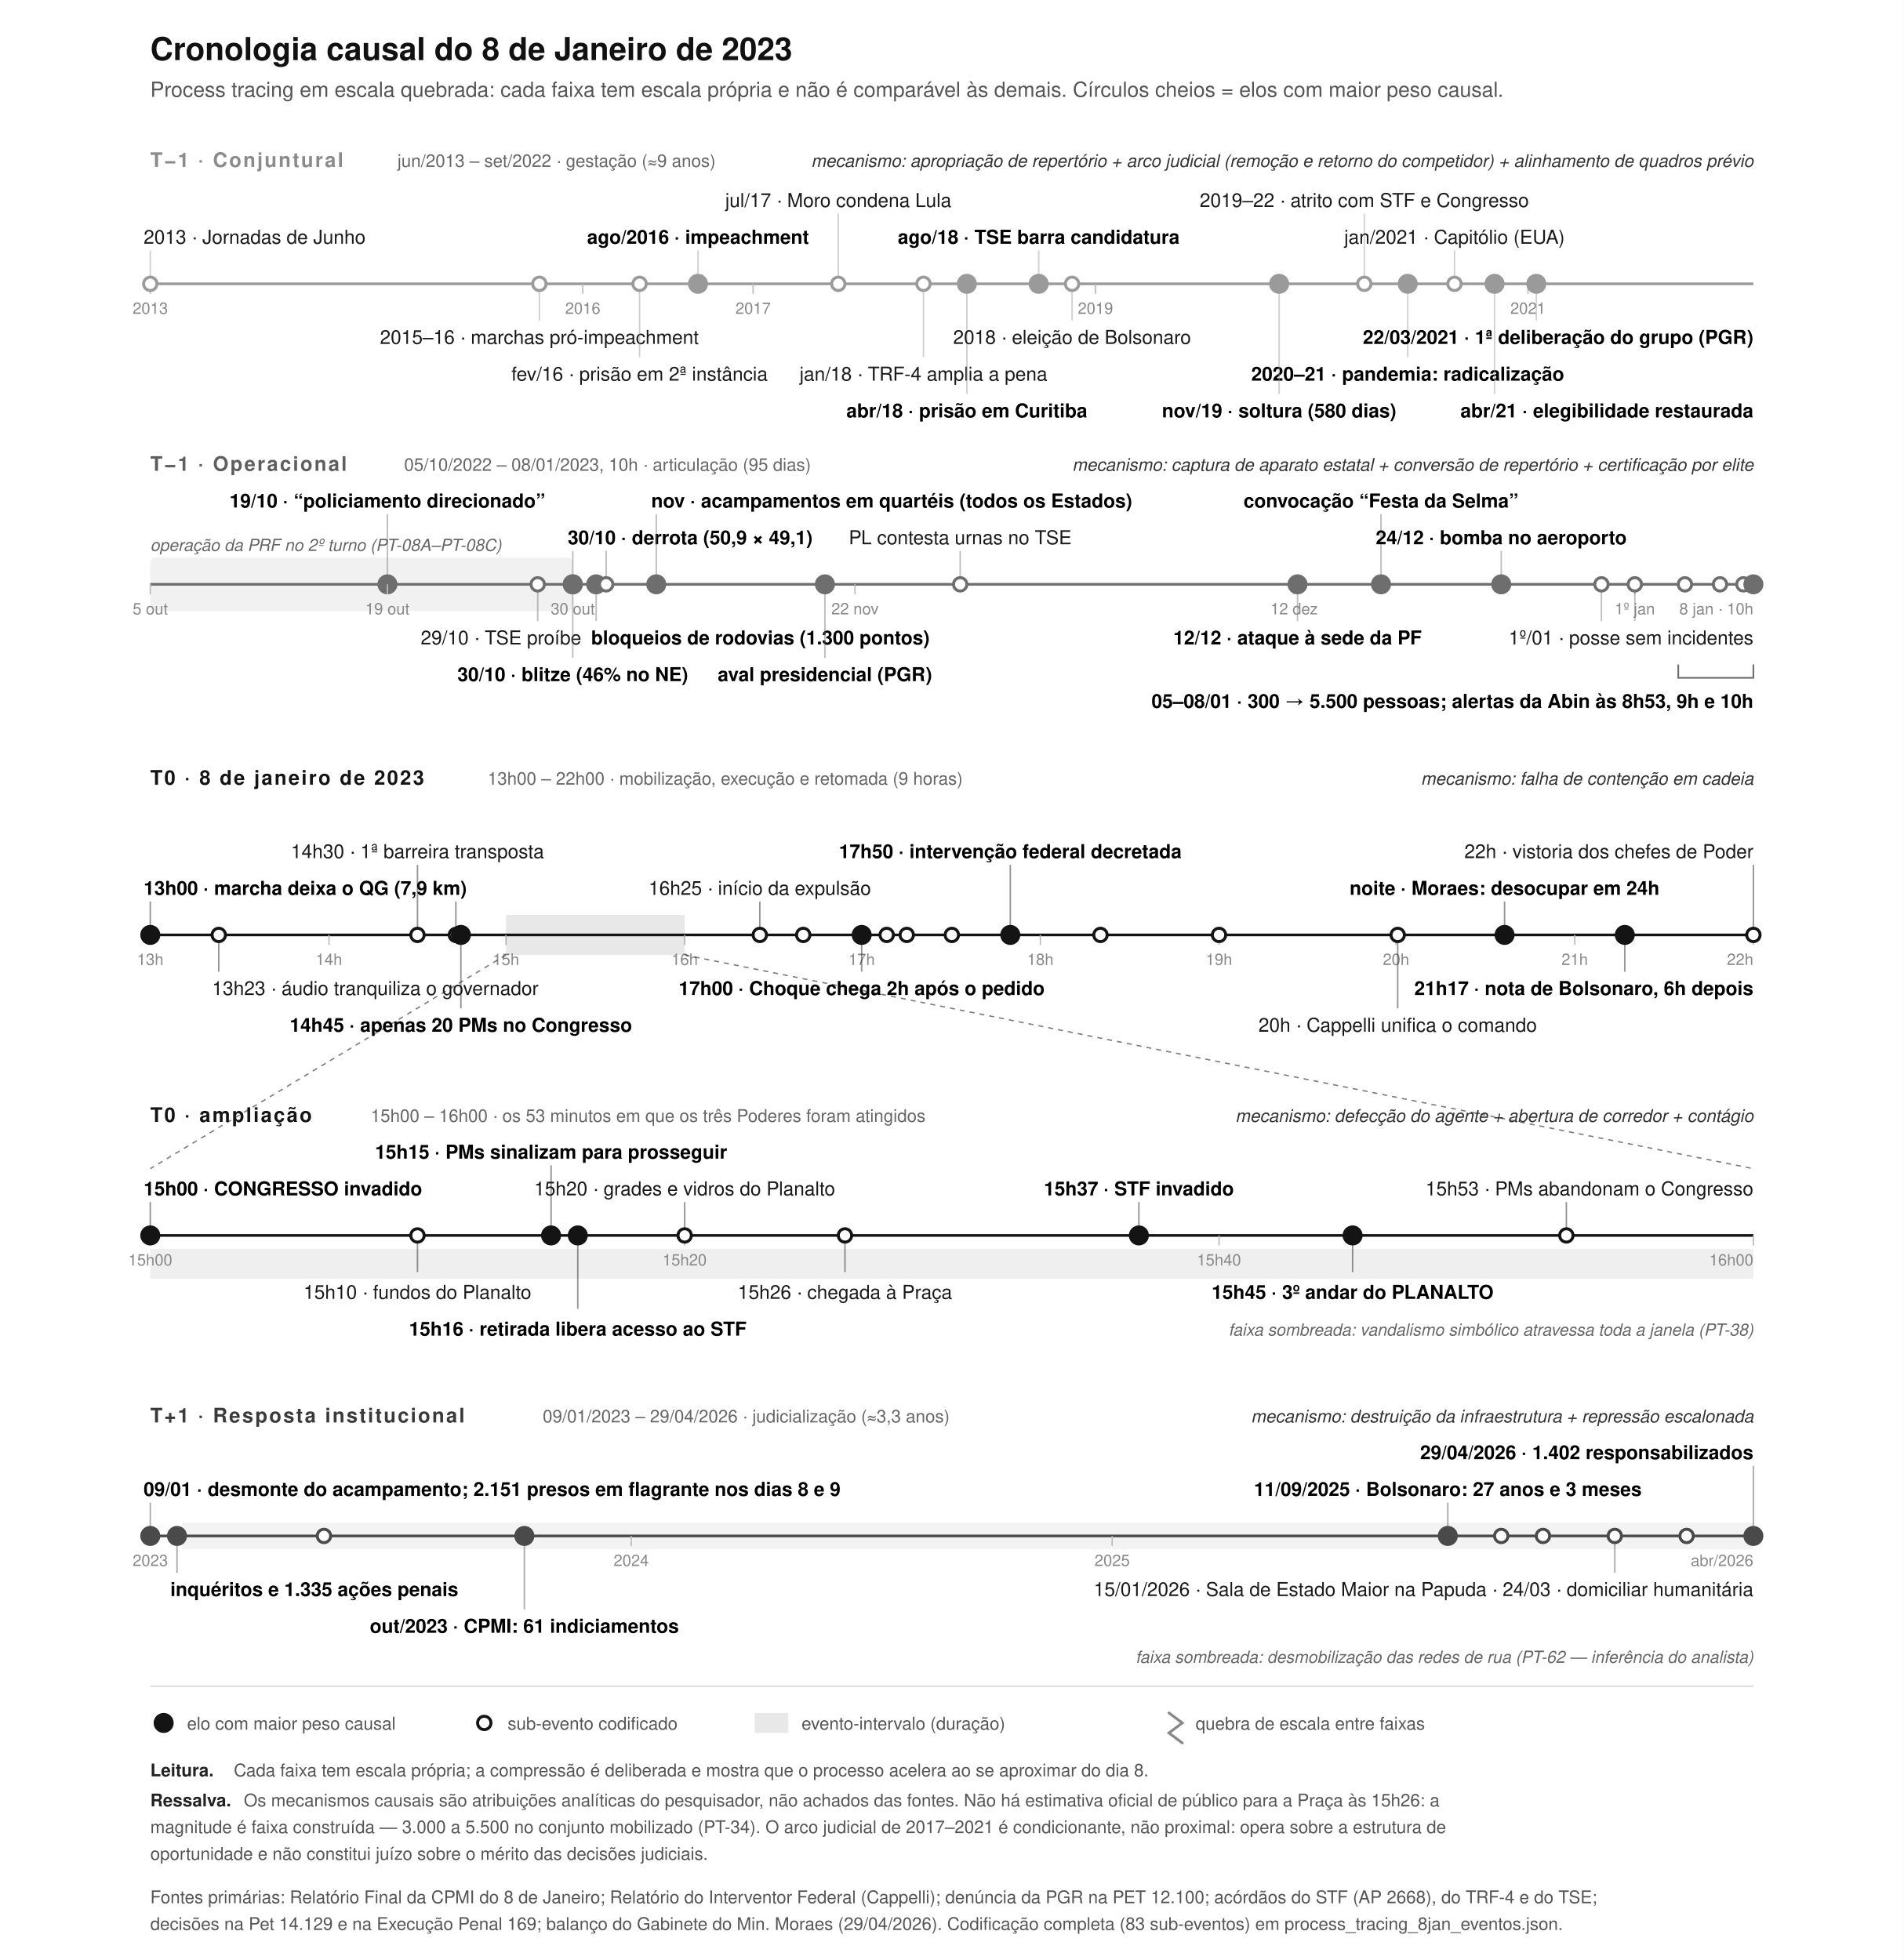
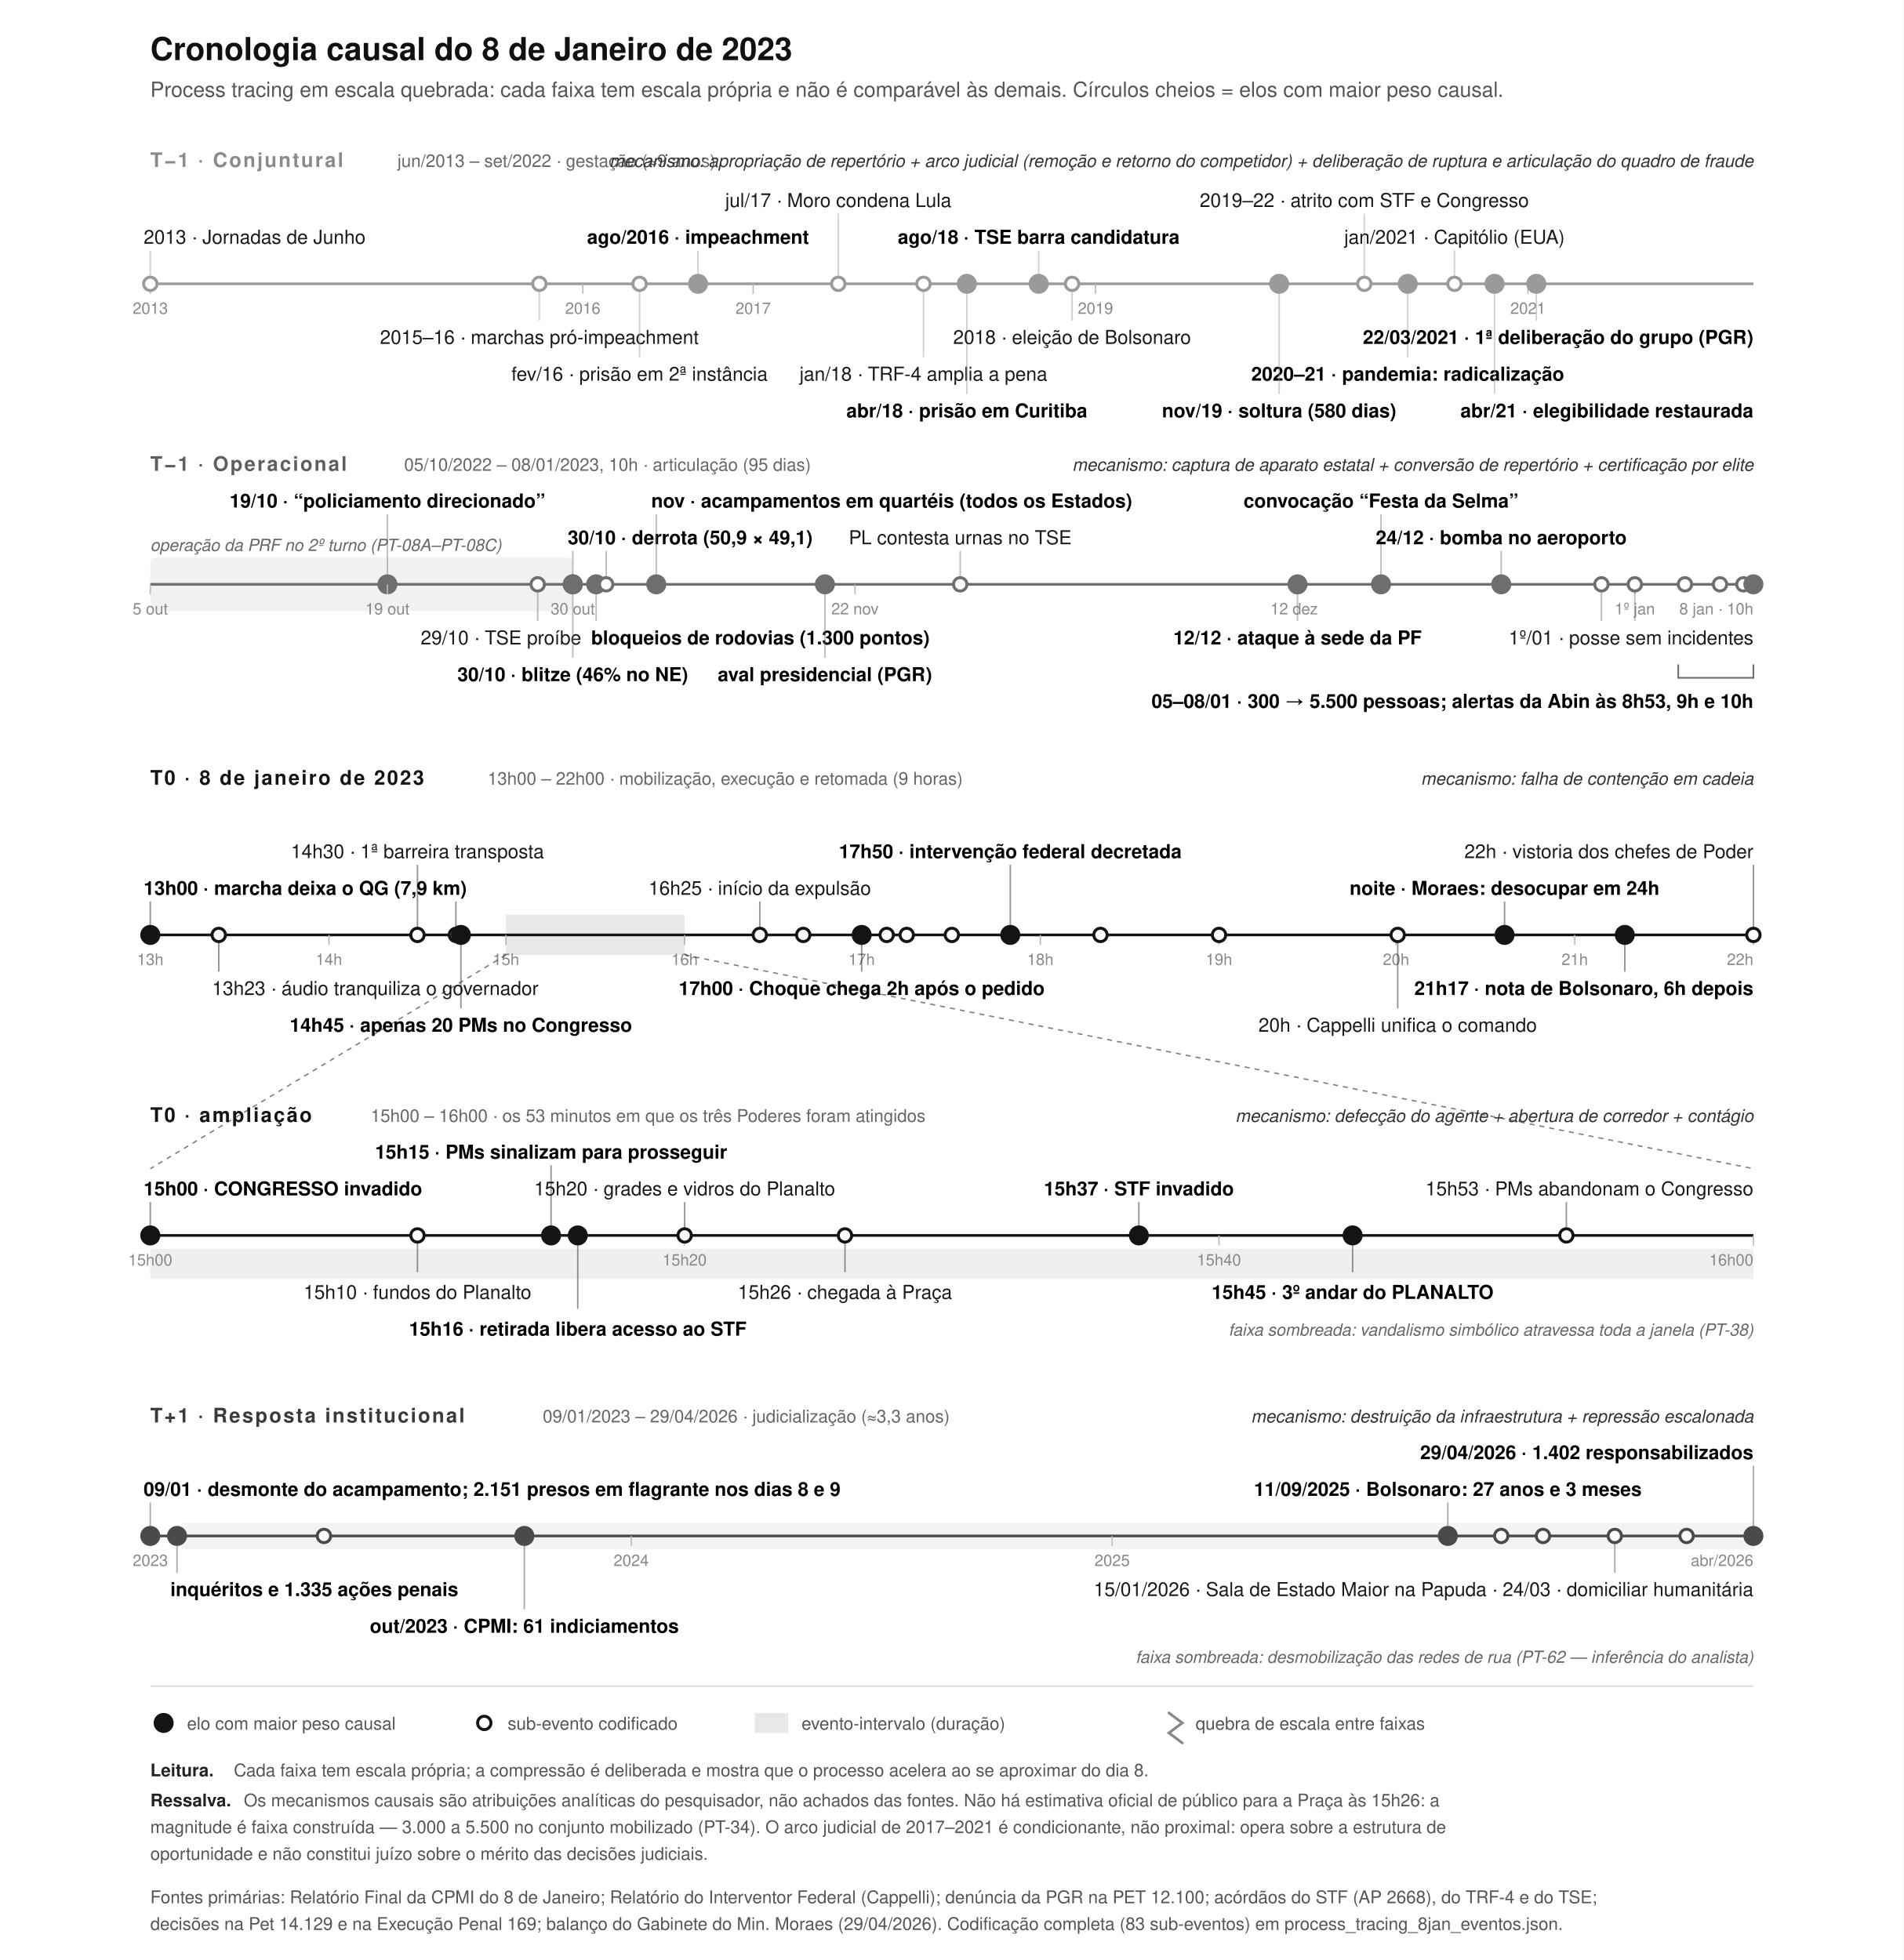
<svg xmlns="http://www.w3.org/2000/svg" viewBox="0 0 1140 1174" width="1140" height="1174" font-family="Helvetica Neue, Helvetica, Arial, sans-serif">
  <style>
  .t{font-size:19px;font-weight:700;fill:#111}
  .st{font-size:12.5px;fill:#555}
  .rt{font-size:12px;font-weight:700;letter-spacing:.09em;text-transform:uppercase}
  .rs{font-size:10.5px;fill:#666}
  .l{font-size:11.5px;fill:#1a1a1a}
  .lk{font-size:11.5px;font-weight:700;fill:#000}
  .tk{font-size:9.5px;fill:#888}
  .mech{font-size:10.5px;font-style:italic;fill:#333}
  .note{font-size:10.5px;fill:#555}
  .noteb{font-size:10.5px;font-weight:700;fill:#222}
  .spanl{font-size:10px;font-style:italic;fill:#666}
  line.ax{stroke-width:1.6}
  line.st2{stroke-width:.9;opacity:.45}
  line.tick{stroke:#bbb;stroke-width:.8}
</style>
  <rect width="1140" height="1174" fill="#ffffff" />
  <text class="t" x="90" y="36">Cronologia causal do 8 de Janeiro de 2023</text>
  <text class="st" x="90" y="58">Process tracing em escala quebrada: cada faixa tem escala própria e não é comparável às demais. Círculos cheios = elos com maior peso causal.</text>
  <text class="rt" x="90" y="100" fill="#8a8a8a">T−1 · Conjuntural</text>
  <text class="rs" x="238" y="100">jun/2013 – set/2022 · gestação (≈9 anos)</text>
-   <text class="mech" x="1050" y="100" text-anchor="end">mecanismo: apropriação de repertório + arco judicial (remoção e retorno do competidor) + alinhamento de quadros prévio</text>
+   <text class="mech" x="1050" y="100" text-anchor="end">mecanismo: apropriação de repertório + arco judicial (remoção e retorno do competidor) + deliberação de ruptura e articulação do quadro de fraude</text>
  <line class="ax" x1="90" y1="170" x2="1050" y2="170" stroke="#9a9a9a" />
  <line class="tick" x1="90" y1="170" x2="90" y2="176" />
  <text class="tk" x="90" y="188" text-anchor="middle">2013</text>
  <line class="tick" x1="349" y1="170" x2="349" y2="176" />
  <text class="tk" x="349" y="188" text-anchor="middle">2016</text>
  <line class="tick" x1="451" y1="170" x2="451" y2="176" />
  <text class="tk" x="451" y="188" text-anchor="middle">2017</text>
  <line class="tick" x1="656" y1="170" x2="656" y2="176" />
  <text class="tk" x="656" y="188" text-anchor="middle">2019</text>
  <line class="tick" x1="915" y1="170" x2="915" y2="176" />
  <text class="tk" x="915" y="188" text-anchor="middle">2021</text>
  <line class="st2" x1="90" y1="170" x2="90" y2="150" stroke="#9a9a9a" />
  <circle cx="90" cy="170" r="4" fill="#fff" stroke="#9a9a9a" stroke-width="1.8" />
  <text class="l" x="86" y="146">2013 · Jornadas de Junho</text>
  <line class="st2" x1="323" y1="170" x2="323" y2="192" stroke="#9a9a9a" />
  <circle cx="323" cy="170" r="4" fill="#fff" stroke="#9a9a9a" stroke-width="1.8" />
  <text class="l" x="323" y="206" text-anchor="middle">2015–16 · marchas pró-impeachment</text>
  <line class="st2" x1="383" y1="170" x2="383" y2="214" stroke="#9a9a9a" />
  <circle cx="383" cy="170" r="4" fill="#fff" stroke="#9a9a9a" stroke-width="1.8" />
  <text class="l" x="383" y="228" text-anchor="middle">fev/16 · prisão em 2ª instância</text>
  <line class="st2" x1="418" y1="170" x2="418" y2="150" stroke="#9a9a9a" />
  <circle cx="418" cy="170" r="6" fill="#9a9a9a" />
  <text class="lk" x="418" y="146" text-anchor="middle">ago/2016 · impeachment</text>
  <line class="st2" x1="502" y1="170" x2="502" y2="128" stroke="#9a9a9a" />
  <circle cx="502" cy="170" r="4" fill="#fff" stroke="#9a9a9a" stroke-width="1.8" />
  <text class="l" x="502" y="124" text-anchor="middle">jul/17 · Moro condena Lula</text>
  <line class="st2" x1="553" y1="170" x2="553" y2="214" stroke="#9a9a9a" />
  <circle cx="553" cy="170" r="4" fill="#fff" stroke="#9a9a9a" stroke-width="1.8" />
  <text class="l" x="553" y="228" text-anchor="middle">jan/18 · TRF-4 amplia a pena</text>
  <line class="st2" x1="579" y1="170" x2="579" y2="236" stroke="#9a9a9a" />
  <circle cx="579" cy="170" r="6" fill="#9a9a9a" />
  <text class="lk" x="579" y="250" text-anchor="middle">abr/18 · prisão em Curitiba</text>
  <line class="st2" x1="622" y1="170" x2="622" y2="150" stroke="#9a9a9a" />
  <circle cx="622" cy="170" r="6" fill="#9a9a9a" />
  <text class="lk" x="622" y="146" text-anchor="middle">ago/18 · TSE barra candidatura</text>
  <line class="st2" x1="642" y1="170" x2="642" y2="192" stroke="#9a9a9a" />
  <circle cx="642" cy="170" r="4" fill="#fff" stroke="#9a9a9a" stroke-width="1.8" />
  <text class="l" x="642" y="206" text-anchor="middle">2018 · eleição de Bolsonaro</text>
  <line class="st2" x1="817" y1="170" x2="817" y2="128" stroke="#9a9a9a" />
  <circle cx="817" cy="170" r="4" fill="#fff" stroke="#9a9a9a" stroke-width="1.8" />
  <text class="l" x="817" y="124" text-anchor="middle">2019–22 · atrito com STF e Congresso</text>
  <line class="st2" x1="843" y1="170" x2="843" y2="214" stroke="#9a9a9a" />
  <circle cx="843" cy="170" r="6" fill="#9a9a9a" />
  <text class="lk" x="843" y="228" text-anchor="middle">2020–21 · pandemia: radicalização</text>
  <line class="st2" x1="766" y1="170" x2="766" y2="236" stroke="#9a9a9a" />
  <circle cx="766" cy="170" r="6" fill="#9a9a9a" />
  <text class="lk" x="766" y="250" text-anchor="middle">nov/19 · soltura (580 dias)</text>
  <line class="st2" x1="871" y1="170" x2="871" y2="150" stroke="#9a9a9a" />
  <circle cx="871" cy="170" r="4" fill="#fff" stroke="#9a9a9a" stroke-width="1.8" />
  <text class="l" x="871" y="146" text-anchor="middle">jan/2021 · Capitólio (EUA)</text>
  <line class="st2" x1="895" y1="170" x2="895" y2="236" stroke="#9a9a9a" />
  <circle cx="895" cy="170" r="6" fill="#9a9a9a" />
  <text class="lk" x="1050" y="250" text-anchor="end">abr/21 · elegibilidade restaurada</text>
  <line class="st2" x1="920" y1="170" x2="920" y2="192" stroke="#9a9a9a" />
  <circle cx="920" cy="170" r="6" fill="#9a9a9a" />
  <text class="lk" x="1050" y="206" text-anchor="end">22/03/2021 · 1ª deliberação do grupo (PGR)</text>
  <text class="rt" x="90" y="282" fill="#5e5e5e">T−1 · Operacional</text>
  <text class="rs" x="242" y="282">05/10/2022 – 08/01/2023, 10h · articulação (95 dias)</text>
  <text class="mech" x="1050" y="282" text-anchor="end">mecanismo: captura de aparato estatal + conversão de repertório + certificação por elite</text>
  <line class="ax" x1="90" y1="350" x2="1050" y2="350" stroke="#6e6e6e" />
  <rect x="90" y="334" width="253" height="32" fill="#6e6e6e" opacity="0.10" rx="3" />
  <line class="st2" x1="232" y1="350" x2="232" y2="308" stroke="#6e6e6e" />
  <circle cx="232" cy="350" r="6" fill="#6e6e6e" />
  <text class="lk" x="232" y="304" text-anchor="middle">19/10 · “policiamento direcionado”</text>
  <line class="st2" x1="322" y1="350" x2="322" y2="372" stroke="#6e6e6e" />
  <circle cx="322" cy="350" r="4" fill="#fff" stroke="#6e6e6e" stroke-width="1.8" />
  <text class="l" x="300" y="386" text-anchor="middle">29/10 · TSE proíbe</text>
  <line class="st2" x1="343" y1="350" x2="343" y2="394" stroke="#6e6e6e" />
  <circle cx="343" cy="350" r="6" fill="#6e6e6e" />
  <text class="lk" x="343" y="408" text-anchor="middle">30/10 · blitze (46% no NE)</text>
  <text class="spanl" x="90" y="330">operação da PRF no 2º turno (PT-08A–PT-08C)</text>
  <line class="tick" x1="90" y1="350" x2="90" y2="356" />
  <text class="tk" x="90" y="368" text-anchor="middle">5 out</text>
  <line class="tick" x1="232" y1="350" x2="232" y2="356" />
  <text class="tk" x="232" y="368" text-anchor="middle">19 out</text>
  <line class="tick" x1="343" y1="350" x2="343" y2="356" />
  <text class="tk" x="343" y="368" text-anchor="middle">30 out</text>
  <line class="tick" x1="512" y1="350" x2="512" y2="356" />
  <text class="tk" x="512" y="368" text-anchor="middle">22 nov</text>
  <line class="tick" x1="775" y1="350" x2="775" y2="356" />
  <text class="tk" x="775" y="368" text-anchor="middle">12 dez</text>
  <line class="tick" x1="979" y1="350" x2="979" y2="356" />
  <text class="tk" x="979" y="368" text-anchor="middle">1º jan</text>
  <line class="tick" x1="1050" y1="350" x2="1050" y2="356" />
  <text class="tk" x="1050" y="368" text-anchor="end">8 jan · 10h</text>
  <line class="st2" x1="343" y1="350" x2="343" y2="330" stroke="#6e6e6e" />
  <circle cx="343" cy="350" r="6" fill="#6e6e6e" />
  <text class="lk" x="340" y="326">30/10 · derrota (50,9 × 49,1)</text>
  <line class="st2" x1="357" y1="350" x2="357" y2="372" stroke="#6e6e6e" />
  <circle cx="357" cy="350" r="6" fill="#6e6e6e" />
  <text class="lk" x="354" y="386">bloqueios de rodovias (1.300 pontos)</text>
  <line class="st2" x1="363" y1="350" x2="363" y2="330" stroke="#6e6e6e" />
  <circle cx="363" cy="350" r="4" fill="#fff" stroke="#6e6e6e" stroke-width="1.8" />
  <line class="st2" x1="393" y1="350" x2="393" y2="308" stroke="#6e6e6e" />
  <circle cx="393" cy="350" r="6" fill="#6e6e6e" />
  <text class="lk" x="390" y="304">nov · acampamentos em quartéis (todos os Estados)</text>
  <line class="st2" x1="494" y1="350" x2="494" y2="394" stroke="#6e6e6e" />
  <circle cx="494" cy="350" r="6" fill="#6e6e6e" />
  <text class="lk" x="494" y="408" text-anchor="middle">aval presidencial (PGR)</text>
  <line class="st2" x1="575" y1="350" x2="575" y2="330" stroke="#6e6e6e" />
  <circle cx="575" cy="350" r="4" fill="#fff" stroke="#6e6e6e" stroke-width="1.8" />
  <text class="l" x="575" y="326" text-anchor="middle">PL contesta urnas no TSE</text>
  <line class="st2" x1="777" y1="350" x2="777" y2="372" stroke="#6e6e6e" />
  <circle cx="777" cy="350" r="6" fill="#6e6e6e" />
  <text class="lk" x="777" y="386" text-anchor="middle">12/12 · ataque à sede da PF</text>
  <line class="st2" x1="827" y1="350" x2="827" y2="308" stroke="#6e6e6e" />
  <circle cx="827" cy="350" r="6" fill="#6e6e6e" />
  <text class="lk" x="827" y="304" text-anchor="middle">convocação “Festa da Selma”</text>
  <line class="st2" x1="899" y1="350" x2="899" y2="330" stroke="#6e6e6e" />
  <circle cx="899" cy="350" r="6" fill="#6e6e6e" />
  <text class="lk" x="899" y="326" text-anchor="middle">24/12 · bomba no aeroporto</text>
  <line class="st2" x1="959" y1="350" x2="959" y2="372" stroke="#6e6e6e" />
  <circle cx="959" cy="350" r="4" fill="#fff" stroke="#6e6e6e" stroke-width="1.8" />
  <line class="st2" x1="979" y1="350" x2="979" y2="372" stroke="#6e6e6e" />
  <circle cx="979" cy="350" r="4" fill="#fff" stroke="#6e6e6e" stroke-width="1.8" />
  <text class="l" x="1050" y="386" text-anchor="end">1º/01 · posse sem incidentes</text>
  <circle cx="1009" cy="350" r="4" fill="#fff" stroke="#6e6e6e" stroke-width="1.8" />
  <circle cx="1030" cy="350" r="4" fill="#fff" stroke="#6e6e6e" stroke-width="1.8" />
  <circle cx="1044" cy="350" r="4" fill="#fff" stroke="#6e6e6e" stroke-width="1.8" />
  <circle cx="1050" cy="350" r="6" fill="#6e6e6e" />
  <path d="M1005,398 L1005,406 L1050,406 L1050,398" fill="none" stroke="#6e6e6e" stroke-width="1" />
  <text class="lk" x="1050" y="424" text-anchor="end">05–08/01 · 300 → 5.500 pessoas; alertas da Abin às 8h53, 9h e 10h</text>
  <text class="rt" x="90" y="470" fill="#141414">T0 · 8 de janeiro de 2023</text>
  <text class="rs" x="292" y="470">13h00 – 22h00 · mobilização, execução e retomada (9 horas)</text>
  <text class="mech" x="1050" y="470" text-anchor="end">mecanismo: falha de contenção em cadeia</text>
  <line class="ax" x1="90" y1="560" x2="1050" y2="560" stroke="#141414" />
  <line class="tick" x1="90" y1="560" x2="90" y2="566" />
  <text class="tk" x="90" y="578" text-anchor="middle">13h</text>
  <line class="tick" x1="197" y1="560" x2="197" y2="566" />
  <text class="tk" x="197" y="578" text-anchor="middle">14h</text>
  <line class="tick" x1="303" y1="560" x2="303" y2="566" />
  <text class="tk" x="303" y="578" text-anchor="middle">15h</text>
  <line class="tick" x1="410" y1="560" x2="410" y2="566" />
  <text class="tk" x="410" y="578" text-anchor="middle">16h</text>
  <line class="tick" x1="516" y1="560" x2="516" y2="566" />
  <text class="tk" x="516" y="578" text-anchor="middle">17h</text>
  <line class="tick" x1="623" y1="560" x2="623" y2="566" />
  <text class="tk" x="623" y="578" text-anchor="middle">18h</text>
  <line class="tick" x1="730" y1="560" x2="730" y2="566" />
  <text class="tk" x="730" y="578" text-anchor="middle">19h</text>
  <line class="tick" x1="836" y1="560" x2="836" y2="566" />
  <text class="tk" x="836" y="578" text-anchor="middle">20h</text>
  <line class="tick" x1="943" y1="560" x2="943" y2="566" />
  <text class="tk" x="943" y="578" text-anchor="middle">21h</text>
  <line class="tick" x1="1050" y1="560" x2="1050" y2="566" />
  <text class="tk" x="1050" y="578" text-anchor="end">22h</text>
  <rect x="303" y="548" width="107" height="24" fill="#141414" opacity="0.10" />
  <line class="st2" x1="90" y1="560" x2="90" y2="540" stroke="#141414" />
  <circle cx="90" cy="560" r="6" fill="#141414" />
  <text class="lk" x="86" y="536">13h00 · marcha deixa o QG (7,9 km)</text>
  <line class="st2" x1="131" y1="560" x2="131" y2="582" stroke="#141414" />
  <circle cx="131" cy="560" r="4" fill="#fff" stroke="#141414" stroke-width="1.8" />
  <text class="l" x="127" y="596">13h23 · áudio tranquiliza o governador</text>
  <line class="st2" x1="250" y1="560" x2="250" y2="518" stroke="#141414" />
  <circle cx="250" cy="560" r="4" fill="#fff" stroke="#141414" stroke-width="1.8" />
  <text class="l" x="250" y="514" text-anchor="middle">14h30 · 1ª barreira transposta</text>
  <line class="st2" x1="273" y1="560" x2="273" y2="540" stroke="#141414" />
  <circle cx="273" cy="560" r="4" fill="#fff" stroke="#141414" stroke-width="1.8" />
  <line class="st2" x1="276" y1="560" x2="276" y2="604" stroke="#141414" />
  <circle cx="276" cy="560" r="6" fill="#141414" />
  <text class="lk" x="276" y="618" text-anchor="middle">14h45 · apenas 20 PMs no Congresso</text>
  <line class="st2" x1="455" y1="560" x2="455" y2="540" stroke="#141414" />
  <circle cx="455" cy="560" r="4" fill="#fff" stroke="#141414" stroke-width="1.8" />
  <text class="l" x="455" y="536" text-anchor="middle">16h25 · início da expulsão</text>
  <circle cx="481" cy="560" r="4" fill="#fff" stroke="#141414" stroke-width="1.8" />
  <line class="st2" x1="516" y1="560" x2="516" y2="582" stroke="#141414" />
  <circle cx="516" cy="560" r="6" fill="#141414" />
  <text class="lk" x="516" y="596" text-anchor="middle">17h00 · Choque chega 2h após o pedido</text>
  <circle cx="531" cy="560" r="4" fill="#fff" stroke="#141414" stroke-width="1.8" />
  <circle cx="543" cy="560" r="4" fill="#fff" stroke="#141414" stroke-width="1.8" />
  <circle cx="570" cy="560" r="4" fill="#fff" stroke="#141414" stroke-width="1.8" />
  <line class="st2" x1="605" y1="560" x2="605" y2="518" stroke="#141414" />
  <circle cx="605" cy="560" r="6" fill="#141414" />
  <text class="lk" x="605" y="514" text-anchor="middle">17h50 · intervenção federal decretada</text>
  <circle cx="659" cy="560" r="4" fill="#fff" stroke="#141414" stroke-width="1.8" />
  <circle cx="730" cy="560" r="4" fill="#fff" stroke="#141414" stroke-width="1.8" />
  <line class="st2" x1="837" y1="560" x2="837" y2="604" stroke="#141414" />
  <circle cx="837" cy="560" r="4" fill="#fff" stroke="#141414" stroke-width="1.8" />
  <text class="l" x="837" y="618" text-anchor="middle">20h · Cappelli unifica o comando</text>
  <line class="st2" x1="901" y1="560" x2="901" y2="540" stroke="#141414" />
  <circle cx="901" cy="560" r="6" fill="#141414" />
  <text class="lk" x="901" y="536" text-anchor="middle">noite · Moraes: desocupar em 24h</text>
  <line class="st2" x1="973" y1="560" x2="973" y2="582" stroke="#141414" />
  <circle cx="973" cy="560" r="6" fill="#141414" />
  <text class="lk" x="1050" y="596" text-anchor="end">21h17 · nota de Bolsonaro, 6h depois</text>
  <line class="st2" x1="1050" y1="560" x2="1050" y2="518" stroke="#141414" />
  <circle cx="1050" cy="560" r="4" fill="#fff" stroke="#141414" stroke-width="1.8" />
  <text class="l" x="1050" y="514" text-anchor="end">22h · vistoria dos chefes de Poder</text>
  <path d="M303,572 L90,700" fill="none" stroke="#141414" stroke-width=".8" stroke-dasharray="3 3" opacity=".55" />
  <path d="M410,572 L1050,700" fill="none" stroke="#141414" stroke-width=".8" stroke-dasharray="3 3" opacity=".55" />
  <text class="rt" x="90" y="672" fill="#141414">T0 · ampliação</text>
  <text class="rs" x="222" y="672">15h00 – 16h00 · os 53 minutos em que os três Poderes foram atingidos</text>
  <text class="mech" x="1050" y="672" text-anchor="end">mecanismo: defecção do agente + abertura de corredor + contágio</text>
  <rect x="90" y="748" width="960" height="18" fill="#141414" opacity="0.07" />
  <line class="ax" x1="90" y1="740" x2="1050" y2="740" stroke="#141414" />
  <line class="tick" x1="90" y1="740" x2="90" y2="746" />
  <text class="tk" x="90" y="758" text-anchor="middle">15h00</text>
  <line class="tick" x1="410" y1="740" x2="410" y2="746" />
  <text class="tk" x="410" y="758" text-anchor="middle">15h20</text>
  <line class="tick" x1="730" y1="740" x2="730" y2="746" />
  <text class="tk" x="730" y="758" text-anchor="middle">15h40</text>
  <line class="tick" x1="1050" y1="740" x2="1050" y2="746" />
  <text class="tk" x="1050" y="758" text-anchor="end">16h00</text>
  <line class="st2" x1="90" y1="740" x2="90" y2="720" stroke="#141414" />
  <circle cx="90" cy="740" r="6" fill="#141414" />
  <text class="lk" x="86" y="716">15h00 · CONGRESSO invadido</text>
  <line class="st2" x1="250" y1="740" x2="250" y2="762" stroke="#141414" />
  <circle cx="250" cy="740" r="4" fill="#fff" stroke="#141414" stroke-width="1.8" />
  <text class="l" x="250" y="778" text-anchor="middle">15h10 · fundos do Planalto</text>
  <line class="st2" x1="330" y1="740" x2="330" y2="698" stroke="#141414" />
  <circle cx="330" cy="740" r="6" fill="#141414" />
  <text class="lk" x="330" y="694" text-anchor="middle">15h15 · PMs sinalizam para prosseguir</text>
  <line class="st2" x1="346" y1="740" x2="346" y2="784" stroke="#141414" />
  <circle cx="346" cy="740" r="6" fill="#141414" />
  <text class="lk" x="346" y="800" text-anchor="middle">15h16 · retirada libera acesso ao STF</text>
  <line class="st2" x1="410" y1="740" x2="410" y2="720" stroke="#141414" />
  <circle cx="410" cy="740" r="4" fill="#fff" stroke="#141414" stroke-width="1.8" />
  <text class="l" x="410" y="716" text-anchor="middle">15h20 · grades e vidros do Planalto</text>
  <line class="st2" x1="506" y1="740" x2="506" y2="762" stroke="#141414" />
  <circle cx="506" cy="740" r="4" fill="#fff" stroke="#141414" stroke-width="1.8" />
  <text class="l" x="506" y="778" text-anchor="middle">15h26 · chegada à Praça</text>
  <line class="st2" x1="682" y1="740" x2="682" y2="720" stroke="#141414" />
  <circle cx="682" cy="740" r="6" fill="#141414" />
  <text class="lk" x="682" y="716" text-anchor="middle">15h37 · STF invadido</text>
  <line class="st2" x1="810" y1="740" x2="810" y2="762" stroke="#141414" />
  <circle cx="810" cy="740" r="6" fill="#141414" />
  <text class="lk" x="810" y="778" text-anchor="middle">15h45 · 3º andar do PLANALTO</text>
  <line class="st2" x1="938" y1="740" x2="938" y2="720" stroke="#141414" />
  <circle cx="938" cy="740" r="4" fill="#fff" stroke="#141414" stroke-width="1.8" />
  <text class="l" x="1050" y="716" text-anchor="end">15h53 · PMs abandonam o Congresso</text>
  <text class="spanl" x="1050" y="800" text-anchor="end">faixa sombreada: vandalismo simbólico atravessa toda a janela (PT-38)</text>
  <text class="rt" x="90" y="852" fill="#3a3a3a">T+1 · Resposta institucional</text>
  <text class="rs" x="325" y="852">09/01/2023 – 29/04/2026 · judicialização (≈3,3 anos)</text>
  <text class="mech" x="1050" y="852" text-anchor="end">mecanismo: destruição da infraestrutura + repressão escalonada</text>
  <rect x="109" y="912" width="941" height="16" fill="#4a4a4a" opacity="0.07" />
  <line class="ax" x1="90" y1="920" x2="1050" y2="920" stroke="#4a4a4a" />
  <line class="tick" x1="90" y1="920" x2="90" y2="926" />
  <text class="tk" x="90" y="938" text-anchor="middle">2023</text>
  <line class="tick" x1="378" y1="920" x2="378" y2="926" />
  <text class="tk" x="378" y="938" text-anchor="middle">2024</text>
  <line class="tick" x1="666" y1="920" x2="666" y2="926" />
  <text class="tk" x="666" y="938" text-anchor="middle">2025</text>
  <line class="tick" x1="1050" y1="920" x2="1050" y2="926" />
  <text class="tk" x="1050" y="938" text-anchor="end">abr/2026</text>
  <line class="st2" x1="90" y1="920" x2="90" y2="900" stroke="#4a4a4a" />
  <circle cx="90" cy="920" r="6" fill="#4a4a4a" />
  <text class="lk" x="86" y="896">09/01 · desmonte do acampamento; 2.151 presos em flagrante nos dias 8 e 9</text>
  <line class="st2" x1="106" y1="920" x2="106" y2="942" stroke="#4a4a4a" />
  <circle cx="106" cy="920" r="6" fill="#4a4a4a" />
  <text class="lk" x="102" y="956">inquéritos e 1.335 ações penais</text>
  <circle cx="194" cy="920" r="4" fill="#fff" stroke="#4a4a4a" stroke-width="1.8" />
  <line class="st2" x1="314" y1="920" x2="314" y2="964" stroke="#4a4a4a" />
  <circle cx="314" cy="920" r="6" fill="#4a4a4a" />
  <text class="lk" x="314" y="978" text-anchor="middle">out/2023 · CPMI: 61 indiciamentos</text>
  <line class="st2" x1="867" y1="920" x2="867" y2="900" stroke="#4a4a4a" />
  <circle cx="867" cy="920" r="6" fill="#4a4a4a" />
  <text class="lk" x="867" y="896" text-anchor="middle">11/09/2025 · Bolsonaro: 27 anos e 3 meses</text>
  <circle cx="899" cy="920" r="4" fill="#fff" stroke="#4a4a4a" stroke-width="1.8" />
  <circle cx="924" cy="920" r="4" fill="#fff" stroke="#4a4a4a" stroke-width="1.8" />
  <line class="st2" x1="967" y1="920" x2="967" y2="942" stroke="#4a4a4a" />
  <circle cx="967" cy="920" r="4" fill="#fff" stroke="#4a4a4a" stroke-width="1.8" />
  <text class="l" x="1050" y="956" text-anchor="end">15/01/2026 · Sala de Estado Maior na Papuda · 24/03 · domiciliar humanitária</text>
  <circle cx="1010" cy="920" r="4" fill="#fff" stroke="#4a4a4a" stroke-width="1.8" />
  <line class="st2" x1="1050" y1="920" x2="1050" y2="878" stroke="#4a4a4a" />
  <circle cx="1050" cy="920" r="6" fill="#4a4a4a" />
  <text class="lk" x="1050" y="874" text-anchor="end">29/04/2026 · 1.402 responsabilizados</text>
  <text class="spanl" x="1050" y="996" text-anchor="end">faixa sombreada: desmobilização das redes de rua (PT-62 — inferência do analista)</text>
  <line x1="90" y1="1010" x2="1050" y2="1010" stroke="#ddd" stroke-width="1" />
  <circle cx="98" cy="1032" r="6" fill="#141414" />
  <text class="note" x="112" y="1036">elo com maior peso causal</text>
  <circle cx="290" cy="1032" r="4" fill="#fff" stroke="#141414" stroke-width="1.8" />
  <text class="note" x="304" y="1036">sub-evento codificado</text>
  <rect x="452" y="1026" width="20" height="12" fill="#141414" opacity="0.10" />
  <text class="note" x="480" y="1036">evento-intervalo (duração)</text>
  <path d="M700,1026 l8,6 l-8,6 l8,6" fill="none" stroke="#888" stroke-width="1.6" stroke-linecap="round" />
  <text class="note" x="716" y="1036">quebra de escala entre faixas</text>
  <text class="noteb" x="90" y="1064">Leitura.</text>
  <text class="note" x="140" y="1064">Cada faixa tem escala própria; a compressão é deliberada e mostra que o processo acelera ao se aproximar do dia 8.</text>
  <text class="noteb" x="90" y="1082">Ressalva.</text>
  <text class="note" x="146" y="1082">Os mecanismos causais são atribuições analíticas do pesquisador, não achados das fontes. Não há estimativa oficial de público para a Praça às 15h26: a</text>
  <text class="note" x="90" y="1098">magnitude é faixa construída — 3.000 a 5.500 no conjunto mobilizado (PT-34). O arco judicial de 2017–2021 é condicionante, não proximal: opera sobre a estrutura de</text>
  <text class="note" x="90" y="1114">oportunidade e não constitui juízo sobre o mérito das decisões judiciais.</text>
  <text class="note" x="90" y="1140">Fontes primárias: Relatório Final da CPMI do 8 de Janeiro; Relatório do Interventor Federal (Cappelli); denúncia da PGR na PET 12.100; acórdãos do STF (AP 2668), do TRF-4 e do TSE;</text>
  <text class="note" x="90" y="1156">decisões na Pet 14.129 e na Execução Penal 169; balanço do Gabinete do Min. Moraes (29/04/2026). Codificação completa (83 sub-eventos) em process_tracing_8jan_eventos.json.</text>
</svg>
